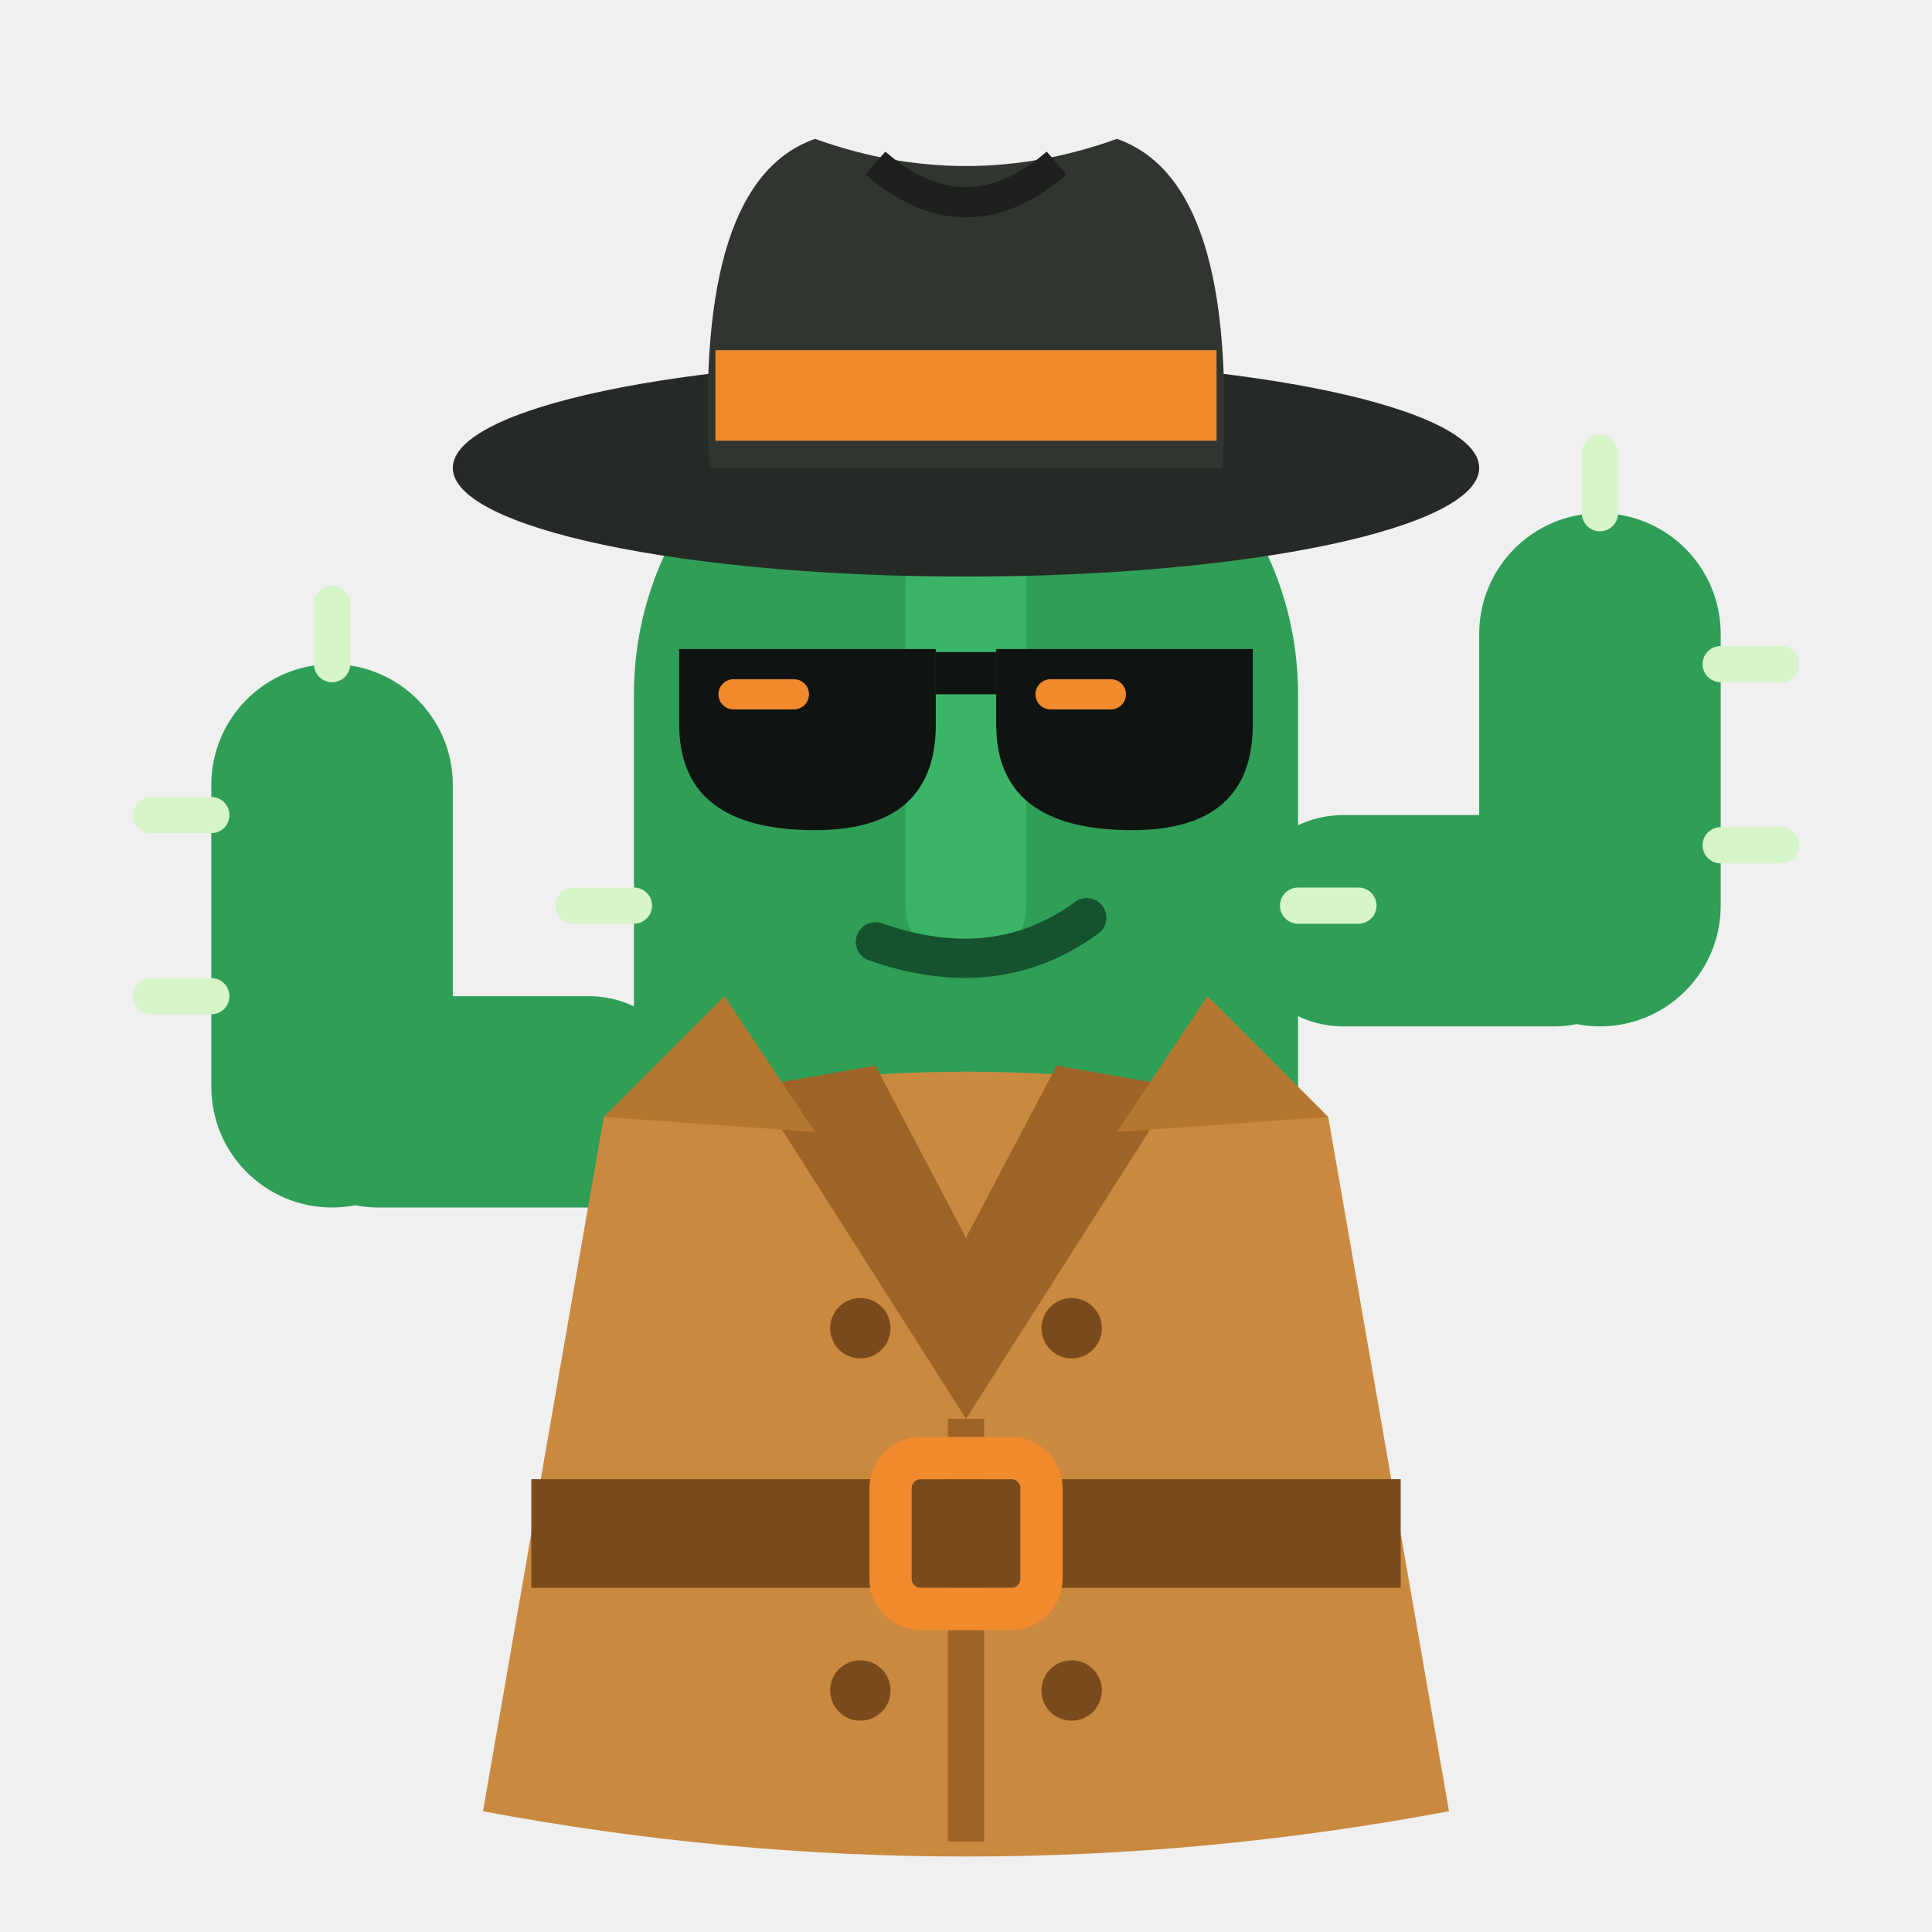
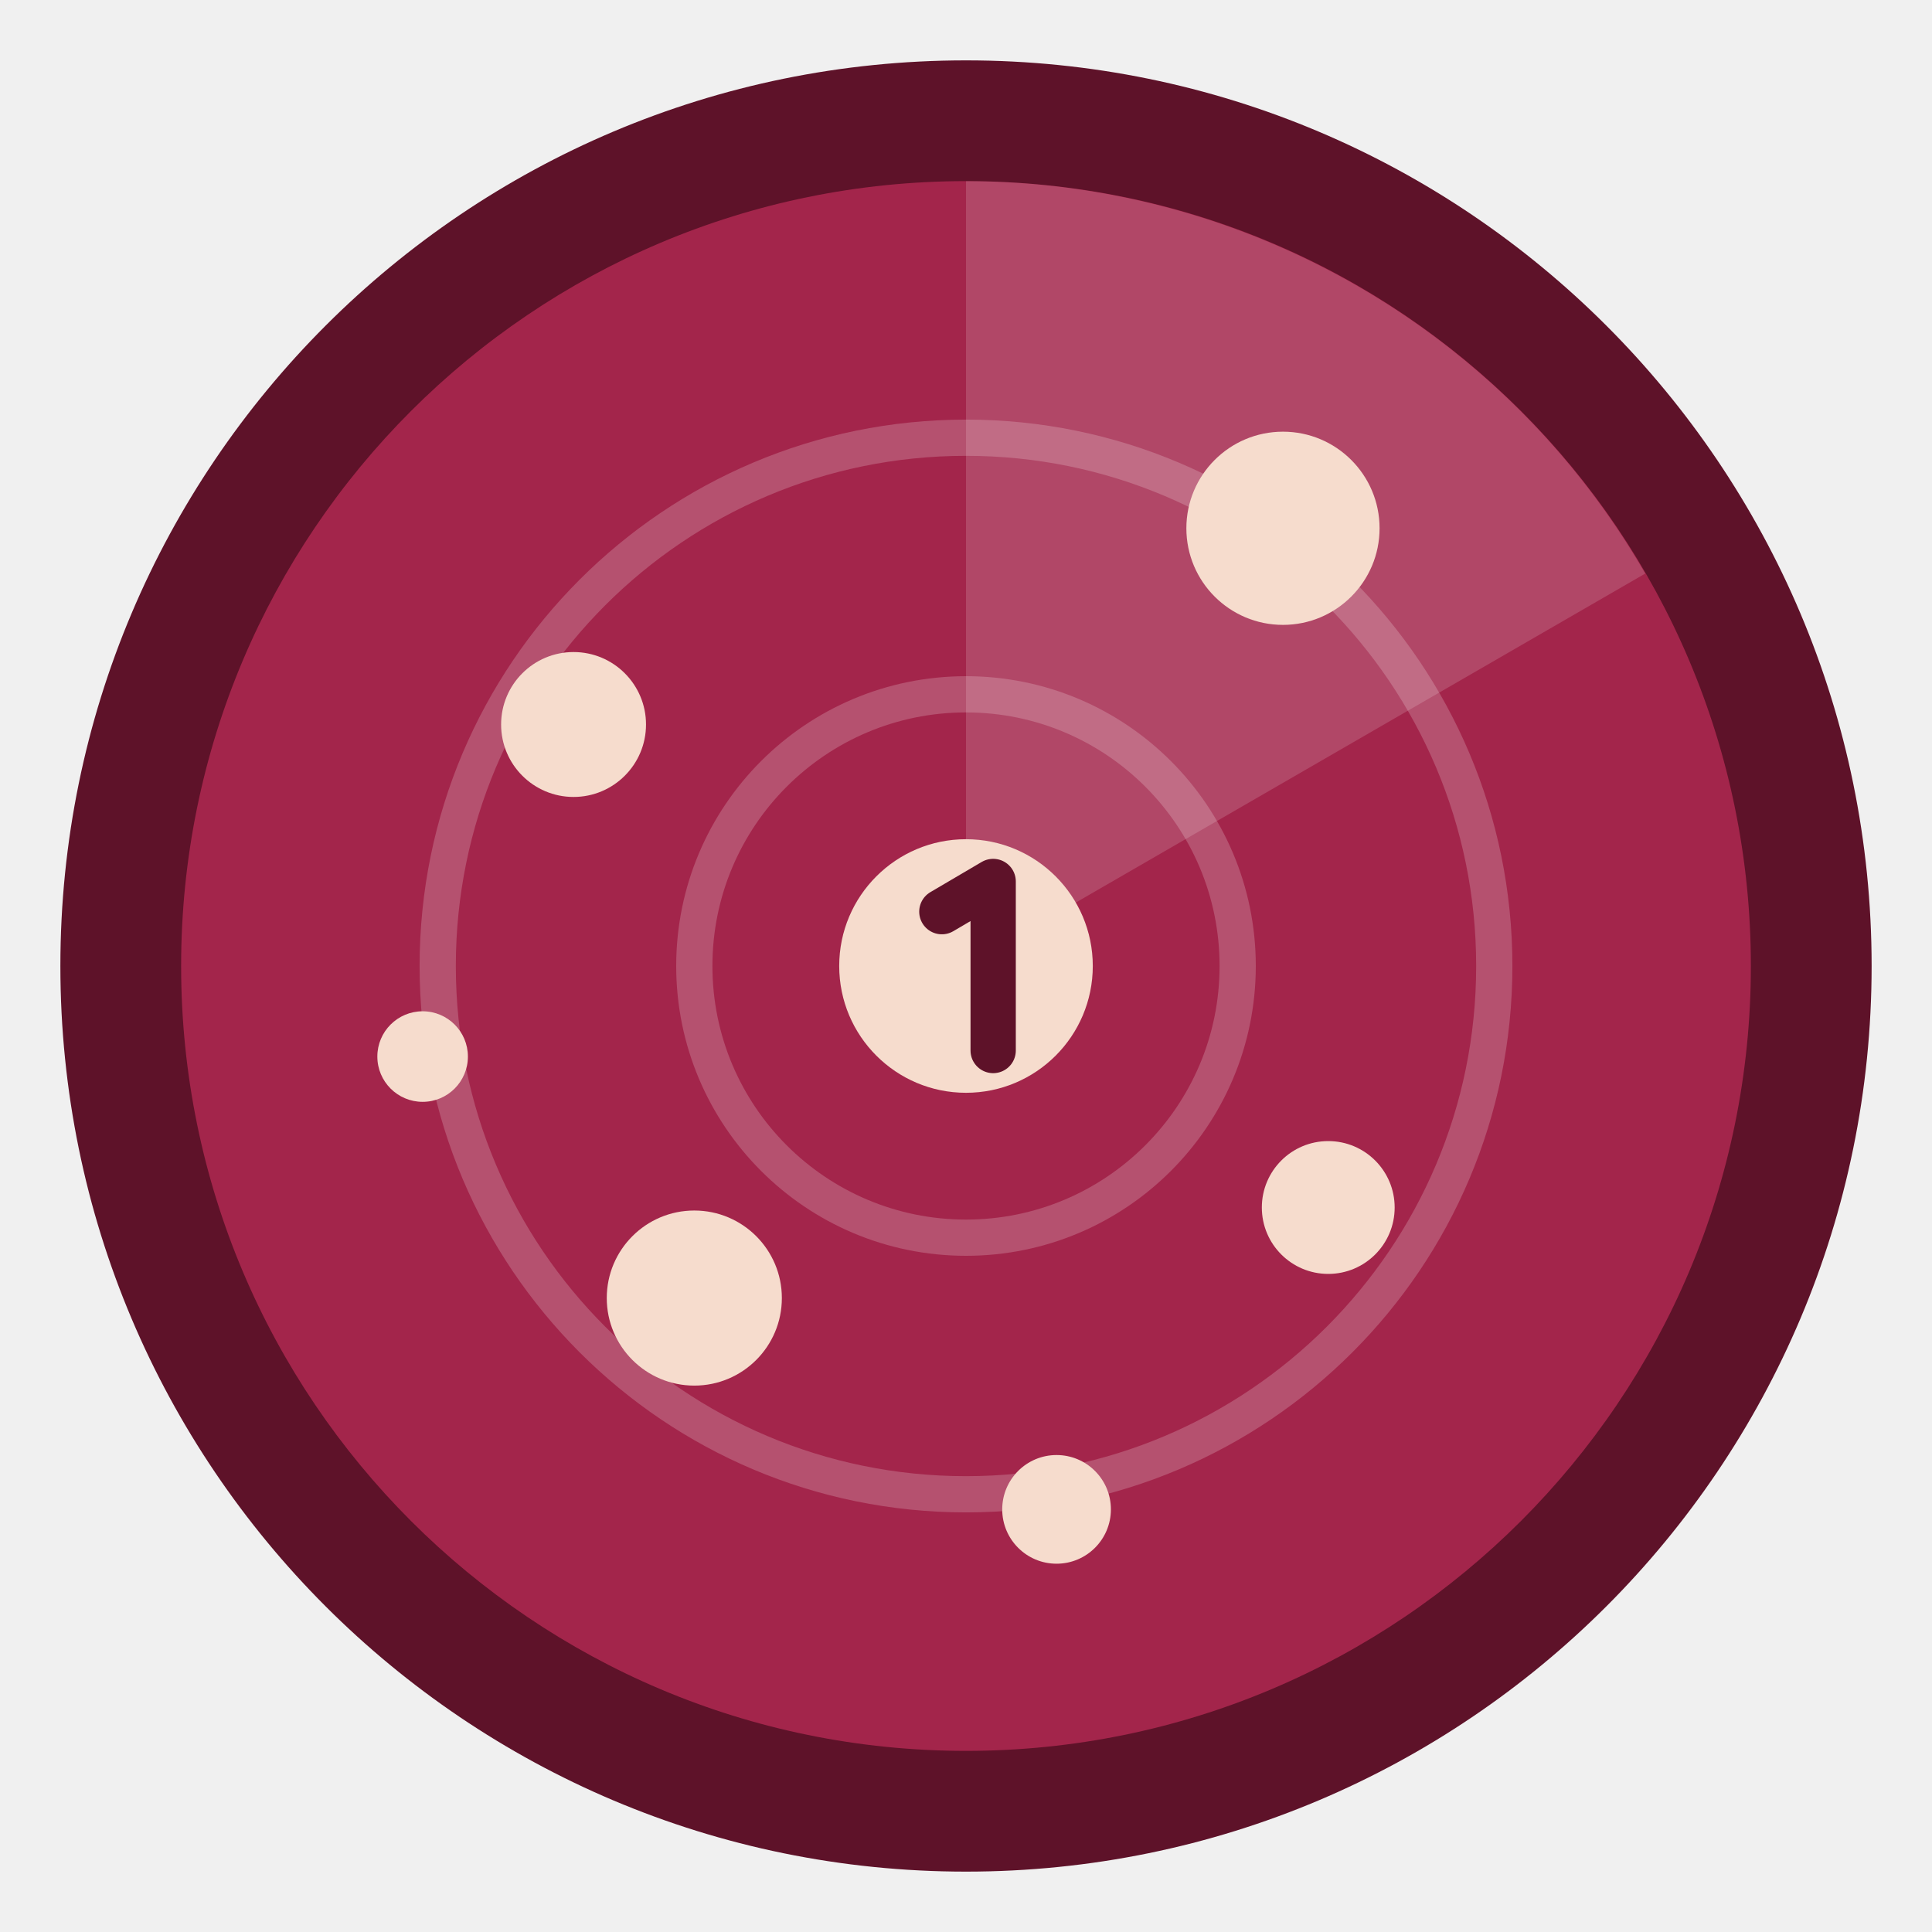
- <svg xmlns="http://www.w3.org/2000/svg" viewBox="0 0 64 64" role="img" aria-label="Cyber Cactus">
-   <g fill="#2f9e57">
-     <rect x="7" y="22" width="8" height="18" rx="4" />
-     <rect x="9" y="33" width="14" height="7" rx="3.5" />
-     <rect x="49" y="17" width="8" height="17" rx="4" />
-     <rect x="41" y="27" width="14" height="7" rx="3.5" />
+ <svg xmlns="http://www.w3.org/2000/svg" viewBox="0 0 64 64" role="img" aria-label="SalamiOne">
+   <circle cx="32" cy="32" r="30" fill="#5e1229" />
+   <circle cx="32" cy="32" r="26" fill="#a3254b" />
+   <path d="M32 32 L32 6 A26 26 0 0 1 54.5 19 Z" fill="#ffffff" opacity="0.16" />
+   <circle cx="32" cy="32" r="17.5" fill="none" stroke="#ffffff" stroke-opacity="0.2" stroke-width="1.2" />
+   <circle cx="32" cy="32" r="9" fill="none" stroke="#ffffff" stroke-opacity="0.2" stroke-width="1.2" />
+   <g fill="#f6dccd">
+     <circle cx="42.5" cy="17.5" r="3.2" />
+     <circle cx="19" cy="24" r="2.4" />
+     <circle cx="23" cy="43" r="2.9" />
+     <circle cx="44" cy="40" r="2.2" />
+     <circle cx="35" cy="50" r="1.8" />
+     <circle cx="14" cy="35" r="1.5" />
  </g>
-   <rect x="21" y="12" width="22" height="46" rx="11" fill="#2f9e57" />
-   <rect x="30" y="16" width="4" height="16" rx="2" fill="#3fbf6f" opacity=".7" />
-   <g stroke="#d6f5c8" stroke-width="1.2" stroke-linecap="round">
-     <path d="M7 27h-2M7 33h-2M57 22h2M57 28h2M11 22v-2M53 17v-2M21 30h-2M43 30h2" />
-   </g>
-   <path d="M20 37 Q32 34 44 37 L48 60 Q32 63 16 60 Z" fill="#c9893f" />
-   <path d="M25 36 L32 47 L39 36 L35 35.3 L32 41 L29 35.3 Z" fill="#9e6427" />
-   <path d="M32 47 V61" stroke="#9e6427" stroke-width="1.2" />
-   <rect x="17.6" y="49" width="28.8" height="3.6" fill="#7a4a1c" />
-   <rect x="29.5" y="48.3" width="5" height="5" rx="1" fill="none" stroke="#f08a2c" stroke-width="1.4" />
-   <g fill="#7a4a1c">
-     <circle cx="28.5" cy="44" r="1" />
-     <circle cx="35.5" cy="44" r="1" />
-     <circle cx="28.5" cy="56" r="1" />
-     <circle cx="35.5" cy="56" r="1" />
-   </g>
-   <path d="M20 37 L24 33 L27 37.5 Z M44 37 L40 33 L37 37.5 Z" fill="#b5772f" />
-   <path d="M22.5 21.5 H31 V24 Q31 27.5 27 27.5 Q22.5 27.5 22.5 24 Z" fill="#101410" />
-   <path d="M33 21.5 H41.5 V24 Q41.5 27.5 37.5 27.5 Q33 27.5 33 24 Z" fill="#101410" />
-   <path d="M31 22.3 H33" stroke="#101410" stroke-width="1.4" />
-   <path d="M24.3 23 L26.3 23 M34.8 23 L36.8 23" stroke="#f08a2c" stroke-width="1" stroke-linecap="round" />
-   <path d="M29 31.2 Q33 32.6 36 30.4" fill="none" stroke="#14532d" stroke-width="1.3" stroke-linecap="round" />
-   <ellipse cx="32" cy="15.5" rx="17" ry="3.6" fill="#262a26" />
-   <path d="M23.5 15.5 Q23 6 27 4.6 Q32 6.4 37 4.6 Q41 6 40.5 15.5 Z" fill="#30352f" />
-   <path d="M23.7 11.6 H40.3 V14.6 H23.7 Z" fill="#f08a2c" />
-   <path d="M29 5.4 Q32 8 35 5.4" fill="none" stroke="#1d201d" stroke-width="1" />
+   <circle cx="32" cy="32" r="4.2" fill="#f6dccd" />
+   <path d="M31.2 30.2 L32.9 29.2 L32.9 34.8" fill="none" stroke="#5e1229" stroke-width="1.5" stroke-linecap="round" stroke-linejoin="round" />
</svg>
